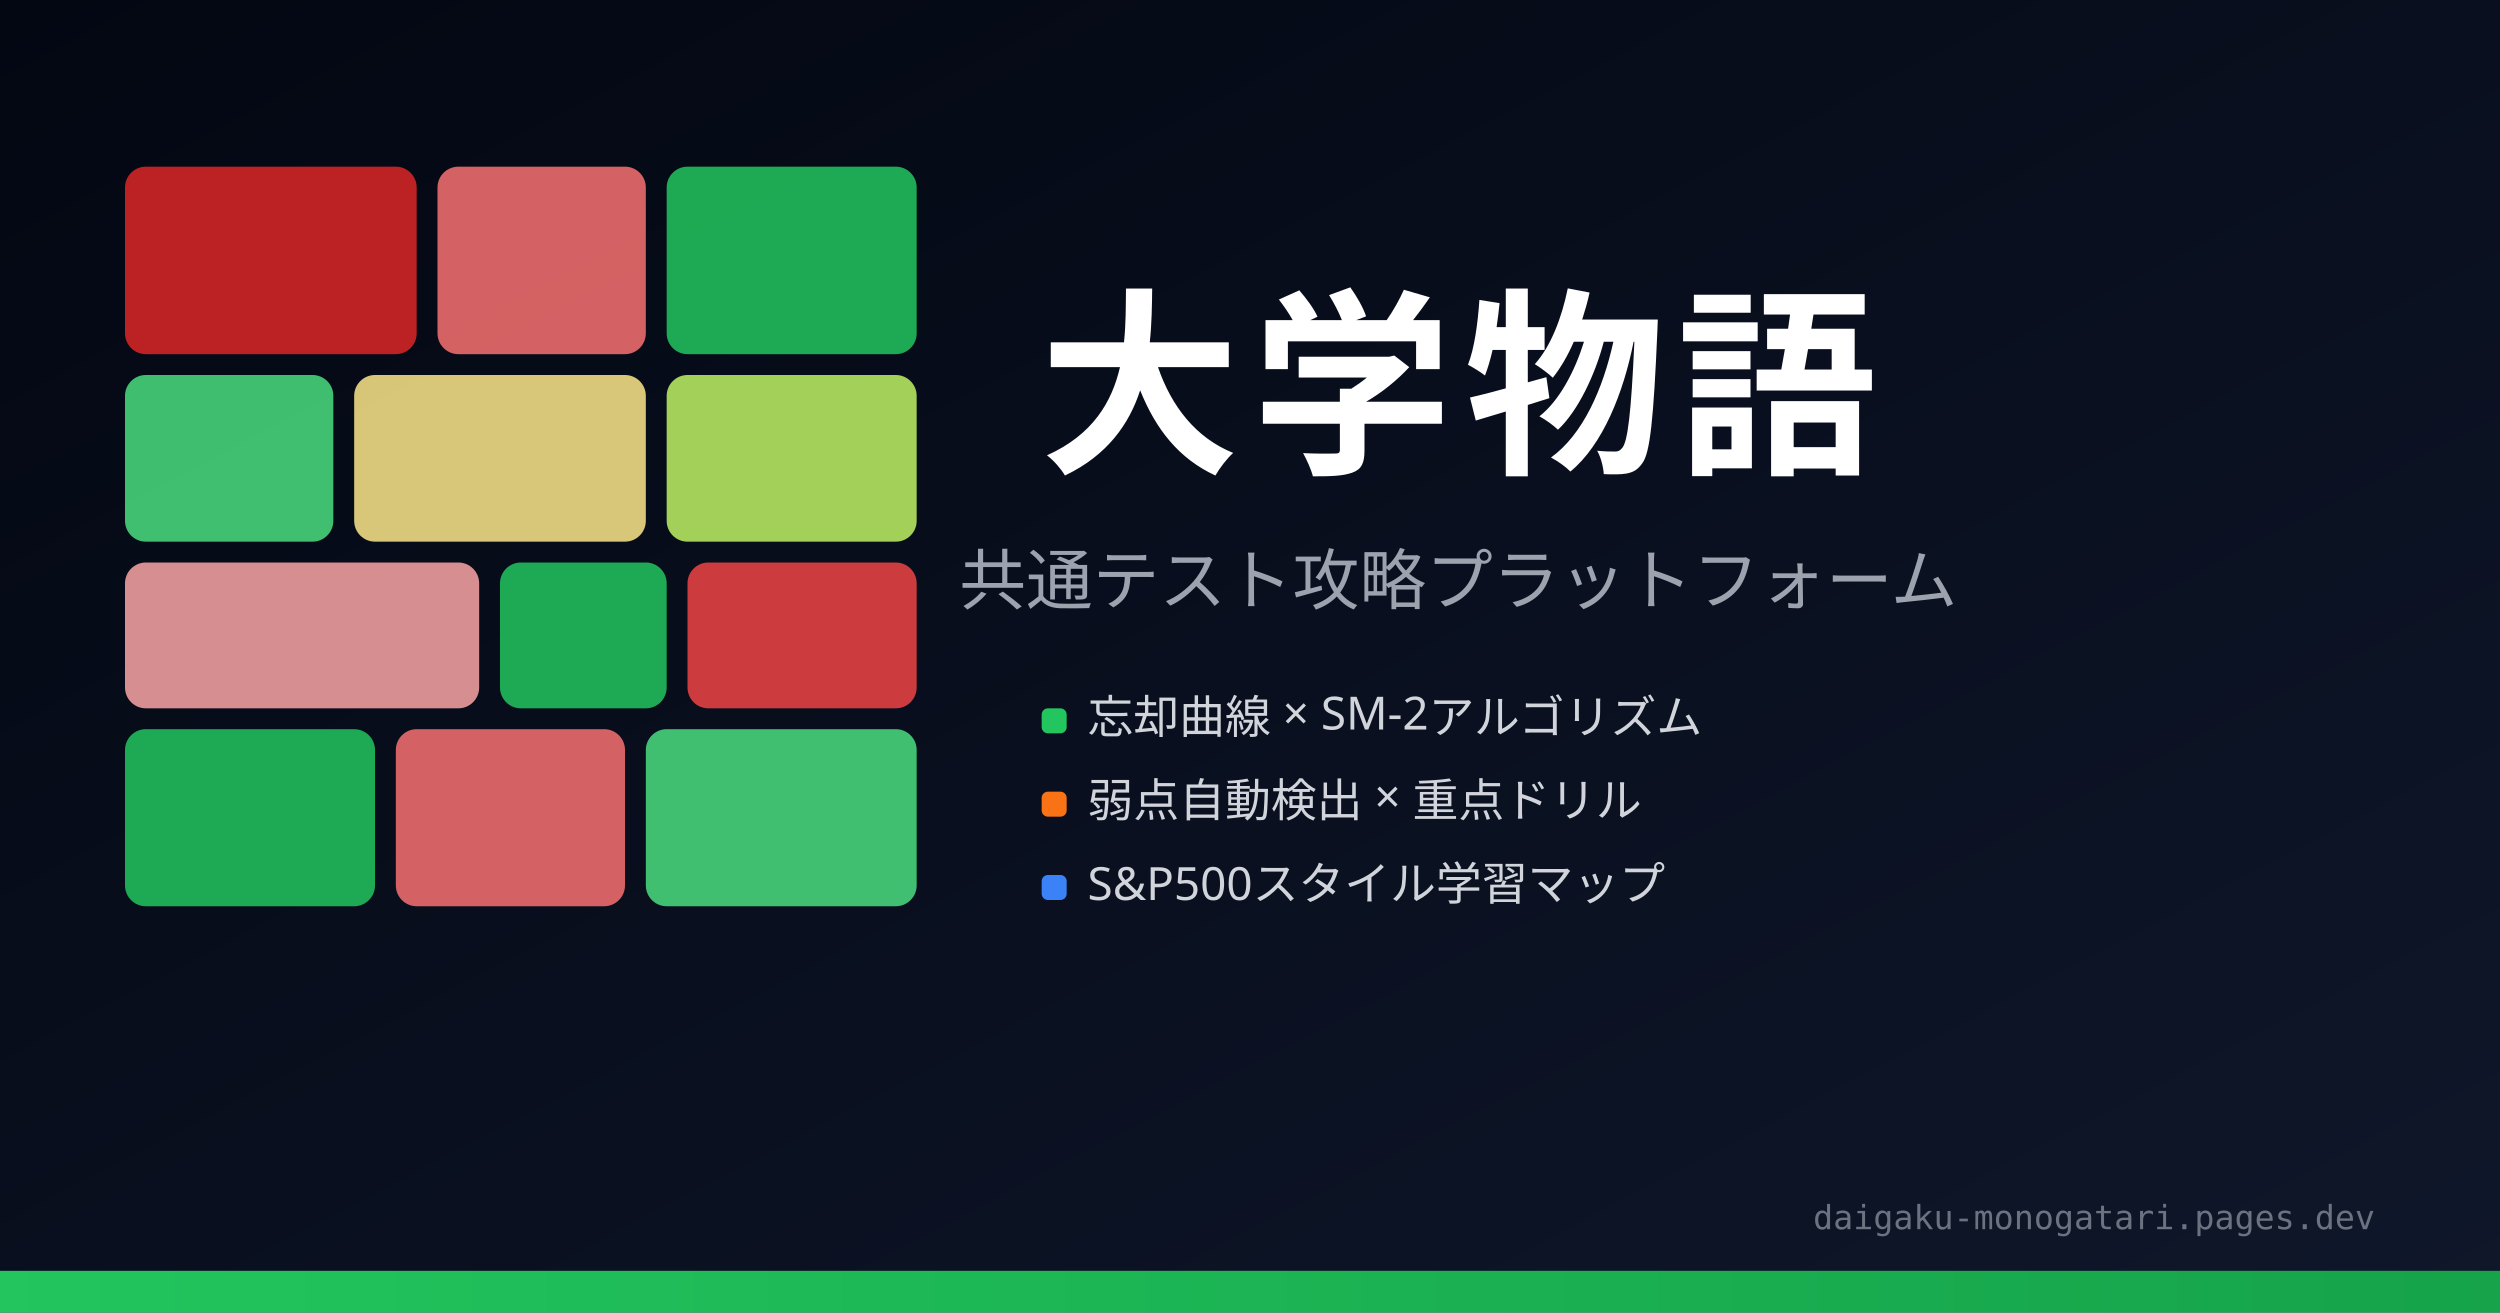
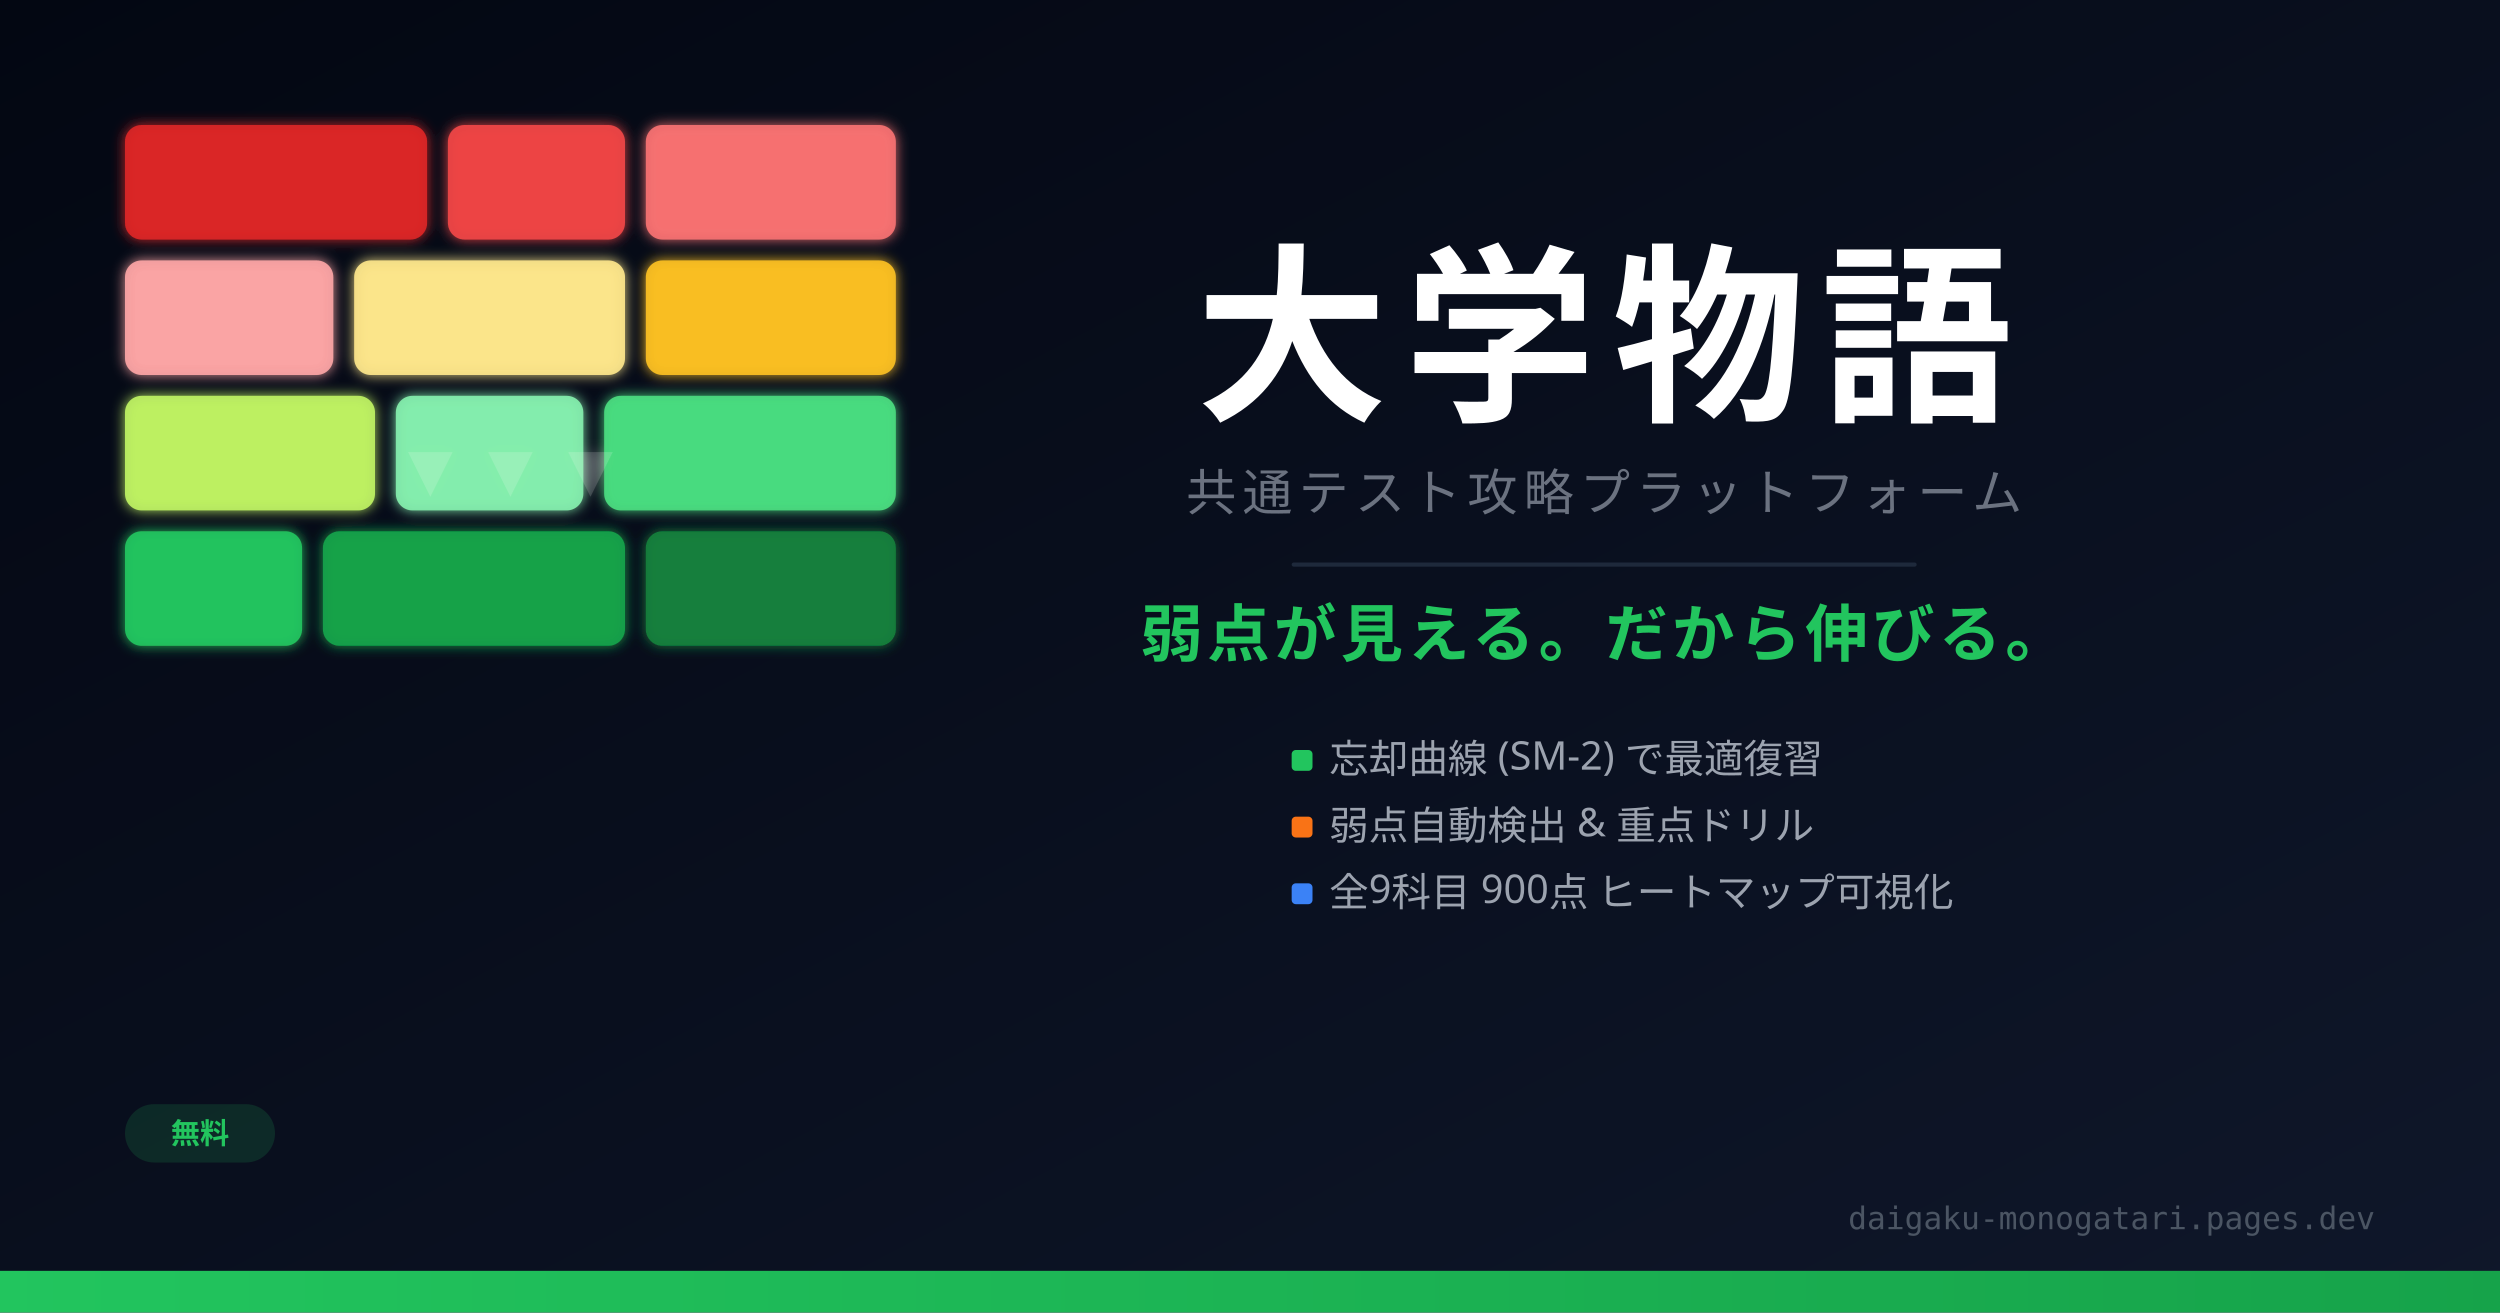
<svg xmlns="http://www.w3.org/2000/svg" viewBox="0 0 1200 630">
  <defs>
    <linearGradient id="bg" x1="0%" y1="0%" x2="100%" y2="100%">
-       <stop offset="0%" style="stop-color:#030712" />
-       <stop offset="100%" style="stop-color:#0f172a" />
+       <stop offset="0%" stop-color="#030712" />
+       <stop offset="100%" stop-color="#0f172a" />
    </linearGradient>
    <linearGradient id="accent" x1="0%" y1="0%" x2="100%" y2="0%">
-       <stop offset="0%" style="stop-color:#22c55e" />
-       <stop offset="100%" style="stop-color:#16a34a" />
+       <stop offset="0%" stop-color="#22c55e" />
+       <stop offset="100%" stop-color="#16a34a" />
    </linearGradient>
+     <filter id="glow">
+       <feGaussianBlur stdDeviation="3" result="blur" />
+       <feMerge>
+         <feMergeNode in="blur" />
+         <feMergeNode in="SourceGraphic" />
+       </feMerge>
+     </filter>
  </defs>
  <rect width="1200" height="630" fill="url(#bg)" />
-   <g transform="translate(60, 80)" opacity="0.85">
-     <rect x="0" y="0" width="140" height="90" rx="10" fill="#dc2626" />
-     <rect x="150" y="0" width="100" height="90" rx="10" fill="#f87171" />
-     <rect x="260" y="0" width="120" height="90" rx="10" fill="#22c55e" />
-     <rect x="0" y="100" width="100" height="80" rx="10" fill="#4ade80" />
-     <rect x="110" y="100" width="140" height="80" rx="10" fill="#fde68a" />
-     <rect x="260" y="100" width="120" height="80" rx="10" fill="#bef264" />
-     <rect x="0" y="190" width="170" height="70" rx="10" fill="#fca5a5" />
-     <rect x="180" y="190" width="80" height="70" rx="10" fill="#22c55e" />
-     <rect x="270" y="190" width="110" height="70" rx="10" fill="#ef4444" />
-     <rect x="0" y="270" width="120" height="85" rx="10" fill="#22c55e" />
-     <rect x="130" y="270" width="110" height="85" rx="10" fill="#f87171" />
-     <rect x="250" y="270" width="130" height="85" rx="10" fill="#4ade80" />
+   <g transform="translate(60, 60)" filter="url(#glow)">
+     <rect x="0" y="0" width="145" height="55" rx="8" fill="#dc2626" opacity="0.92" />
+     <rect x="155" y="0" width="85" height="55" rx="8" fill="#ef4444" opacity="0.92" />
+     <rect x="250" y="0" width="120" height="55" rx="8" fill="#f87171" opacity="0.92" />
+     <rect x="0" y="65" width="100" height="55" rx="8" fill="#fca5a5" opacity="0.92" />
+     <rect x="110" y="65" width="130" height="55" rx="8" fill="#fde68a" opacity="0.92" />
+     <rect x="250" y="65" width="120" height="55" rx="8" fill="#fbbf24" opacity="0.92" />
+     <rect x="0" y="130" width="120" height="55" rx="8" fill="#bef264" opacity="0.92" />
+     <rect x="130" y="130" width="90" height="55" rx="8" fill="#86efac" opacity="0.92" />
+     <rect x="230" y="130" width="140" height="55" rx="8" fill="#4ade80" opacity="0.92" />
+     <rect x="0" y="195" width="85" height="55" rx="8" fill="#22c55e" opacity="0.92" />
+     <rect x="95" y="195" width="145" height="55" rx="8" fill="#16a34a" opacity="0.92" />
+     <rect x="250" y="195" width="120" height="55" rx="8" fill="#15803d" opacity="0.92" />
+     <text x="185" y="175" text-anchor="middle" font-family="sans-serif" font-size="28" fill="white" opacity="0.15" letter-spacing="4">▼ ▼ ▼</text>
  </g>
-   <text x="700" y="220" text-anchor="middle" font-family="'Hiragino Kaku Gothic ProN','Noto Sans JP',sans-serif" font-size="96" font-weight="900" fill="white" letter-spacing="6">大学物語</text>
-   <text x="700" y="290" text-anchor="middle" font-family="'Hiragino Kaku Gothic ProN','Noto Sans JP',sans-serif" font-size="32" fill="#9ca3af">共通テスト攻略プラットフォーム</text>
-   <g transform="translate(500, 340)" font-family="'Hiragino Kaku Gothic ProN','Noto Sans JP',sans-serif" font-size="22" fill="#d1d5db">
-     <rect x="0" y="0" width="12" height="12" rx="3" fill="#22c55e" />
-     <text x="22" y="12">忘却曲線 × SM-2アルゴリズム</text>
-     <rect x="0" y="40" width="12" height="12" rx="3" fill="#f97316" />
-     <text x="22" y="52">弱点自動検出 × 重点ドリル</text>
-     <rect x="0" y="80" width="12" height="12" rx="3" fill="#3b82f6" />
-     <text x="22" y="92">S&amp;P500スタイル学習マップ</text>
+   <text x="770" y="195" text-anchor="middle" font-family="'Hiragino Kaku Gothic ProN','Noto Sans JP','Yu Gothic',sans-serif" font-size="92" font-weight="900" fill="white" letter-spacing="8">大学物語</text>
+   <text x="770" y="245" text-anchor="middle" font-family="'Hiragino Kaku Gothic ProN','Noto Sans JP','Yu Gothic',sans-serif" font-size="24" fill="#6b7280" letter-spacing="3">共通テスト攻略プラットフォーム</text>
+   <rect x="620" y="270" width="300" height="2" rx="1" fill="#1e293b" />
+   <text x="770" y="315" text-anchor="middle" font-family="'Hiragino Kaku Gothic ProN','Noto Sans JP','Yu Gothic',sans-serif" font-size="30" font-weight="700" fill="#22c55e" letter-spacing="2">弱点が見える。だから伸びる。</text>
+   <g transform="translate(620, 360)" font-family="'Hiragino Kaku Gothic ProN','Noto Sans JP','Yu Gothic',sans-serif" font-size="19" fill="#9ca3af">
+     <rect x="0" y="0" width="10" height="10" rx="2" fill="#22c55e" />
+     <text x="18" y="11">忘却曲線 (SM-2) で最適復習</text>
+     <rect x="0" y="32" width="10" height="10" rx="2" fill="#f97316" />
+     <text x="18" y="43">弱点自動検出 &amp; 重点ドリル</text>
+     <rect x="0" y="64" width="10" height="10" rx="2" fill="#3b82f6" />
+     <text x="18" y="75">全9科目 900点 ヒートマップ可視化</text>
  </g>
  <rect x="0" y="610" width="1200" height="20" fill="url(#accent)" />
-   <text x="1140" y="590" text-anchor="end" font-family="monospace" font-size="16" fill="#6b7280">daigaku-monogatari.pages.dev</text>
+   <rect x="60" y="530" width="72" height="28" rx="14" fill="#22c55e" opacity="0.15" />
+   <text x="96" y="549" text-anchor="middle" font-family="'Hiragino Kaku Gothic ProN','Noto Sans JP',sans-serif" font-size="14" font-weight="700" fill="#22c55e">無料</text>
+   <text x="1140" y="590" text-anchor="end" font-family="'SF Mono','Cascadia Code',monospace" font-size="15" fill="#4b5563">
+     daigaku-monogatari.pages.dev</text>
</svg>
